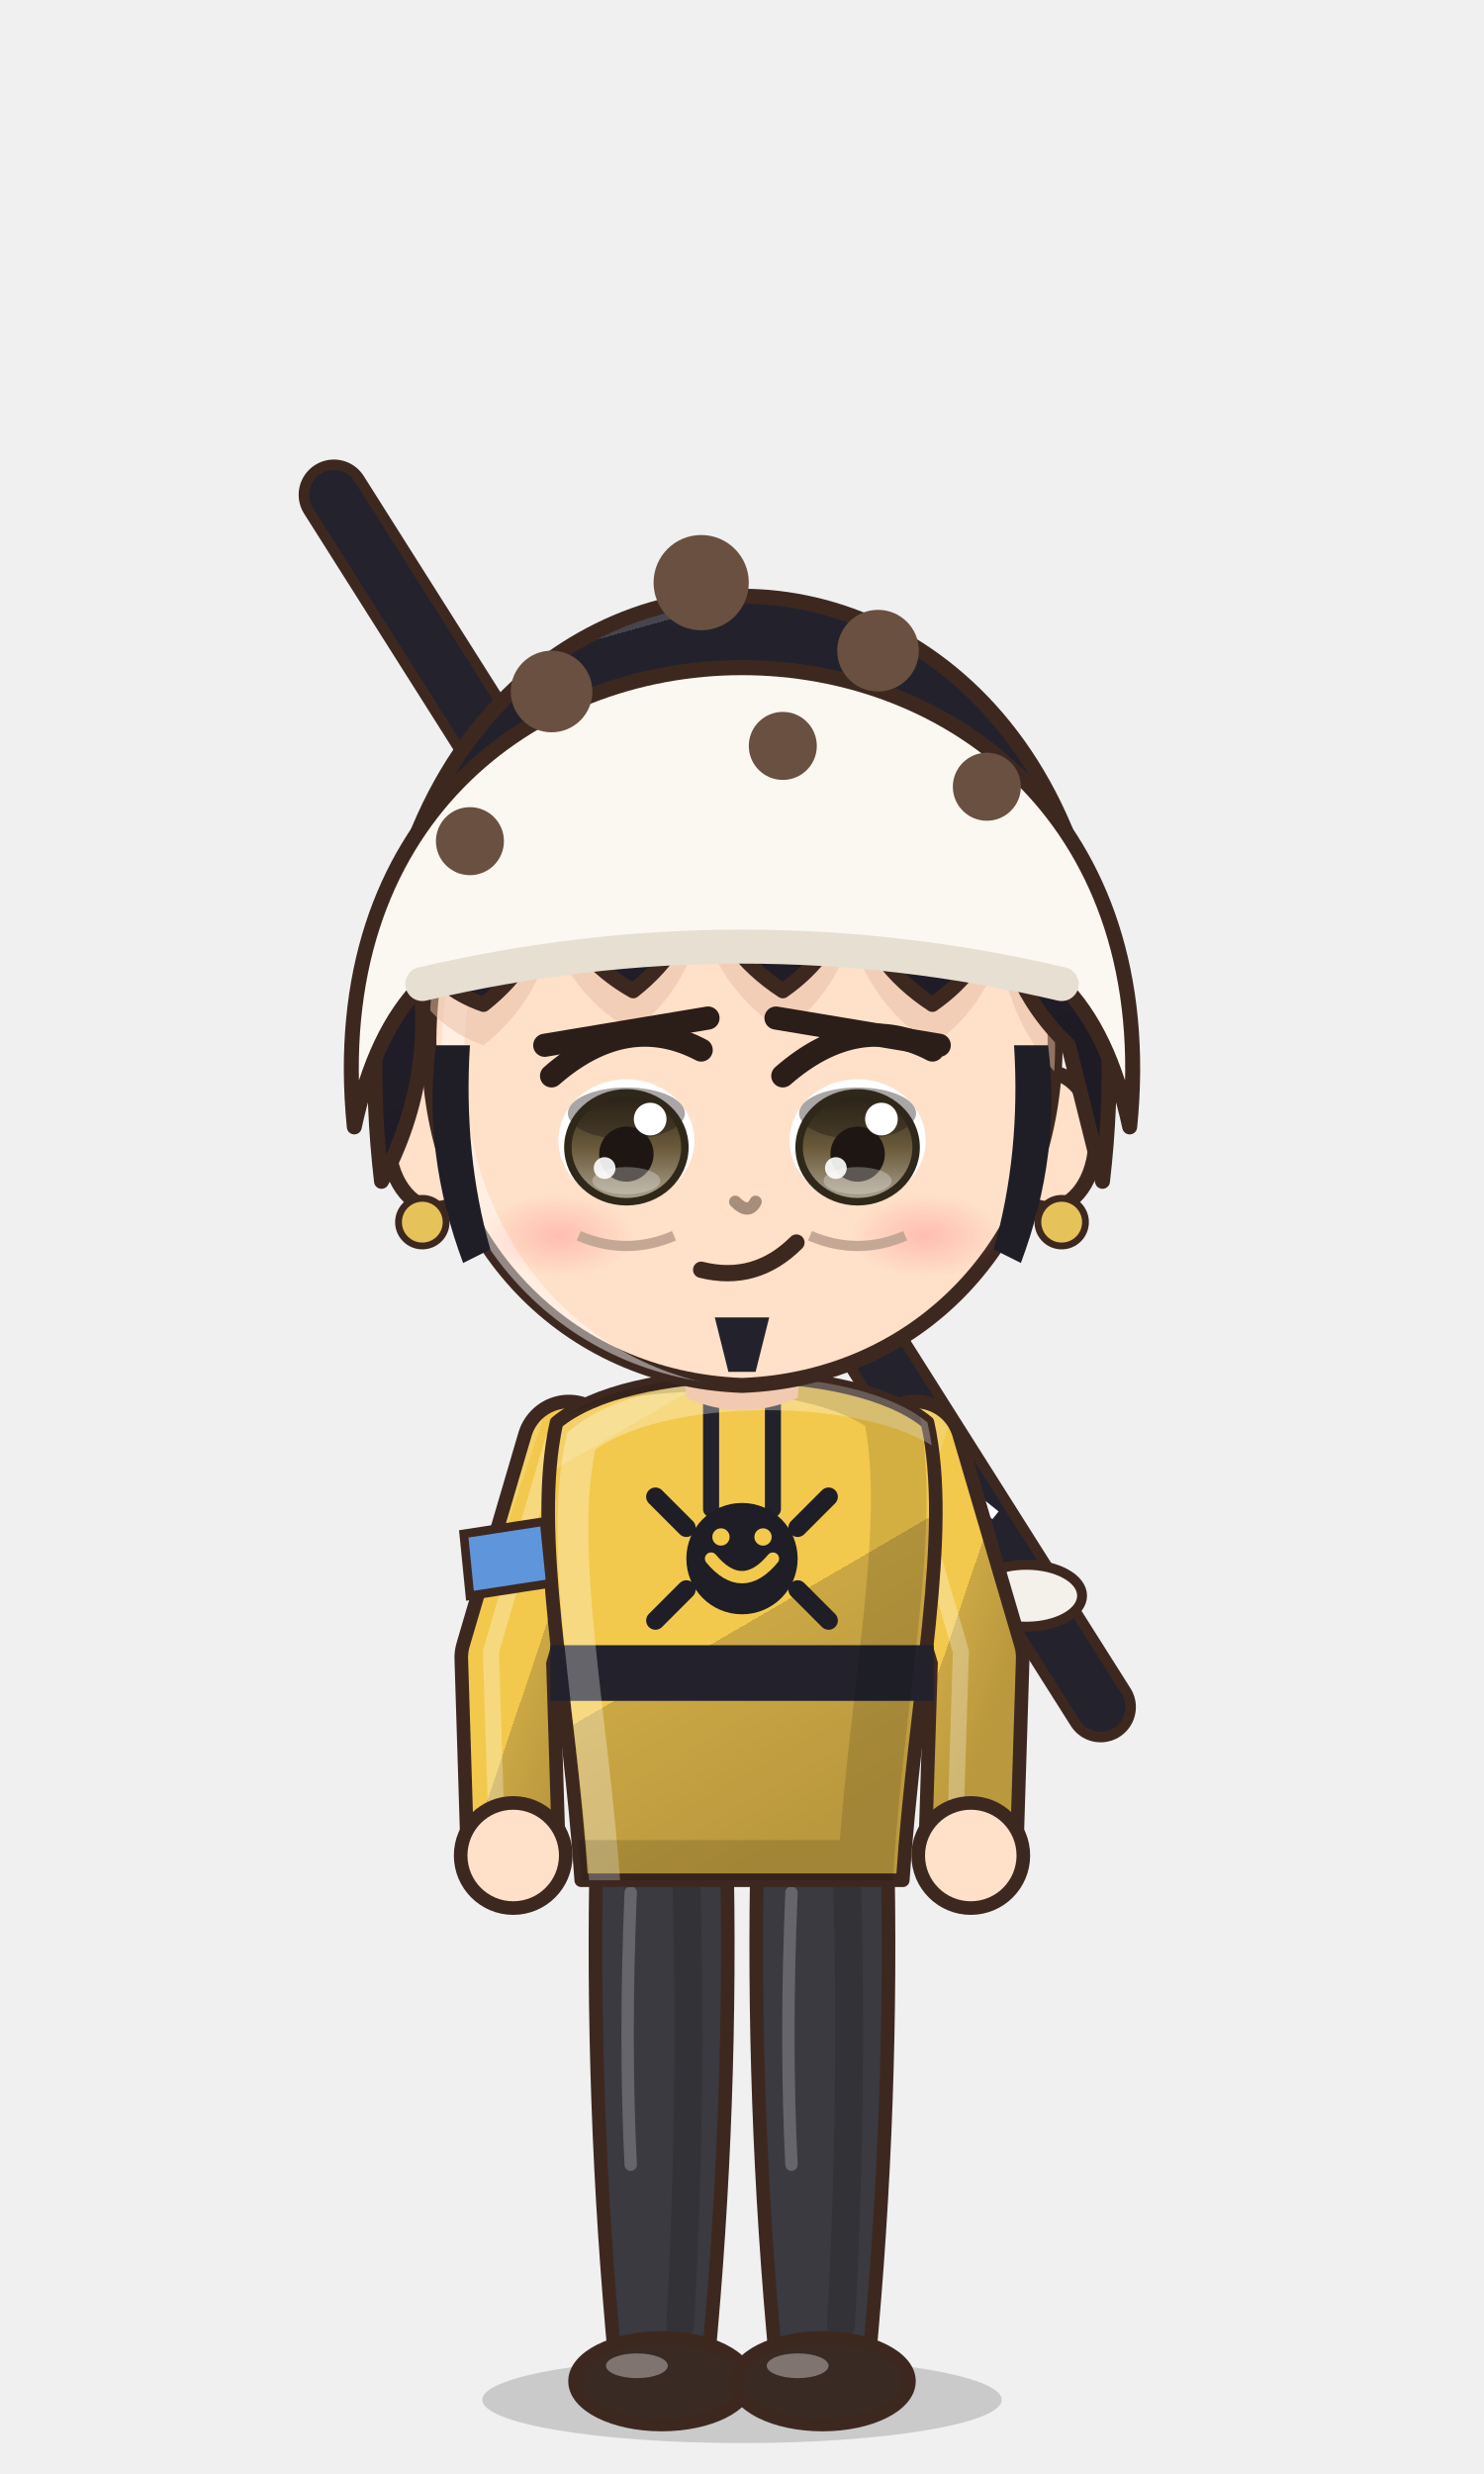
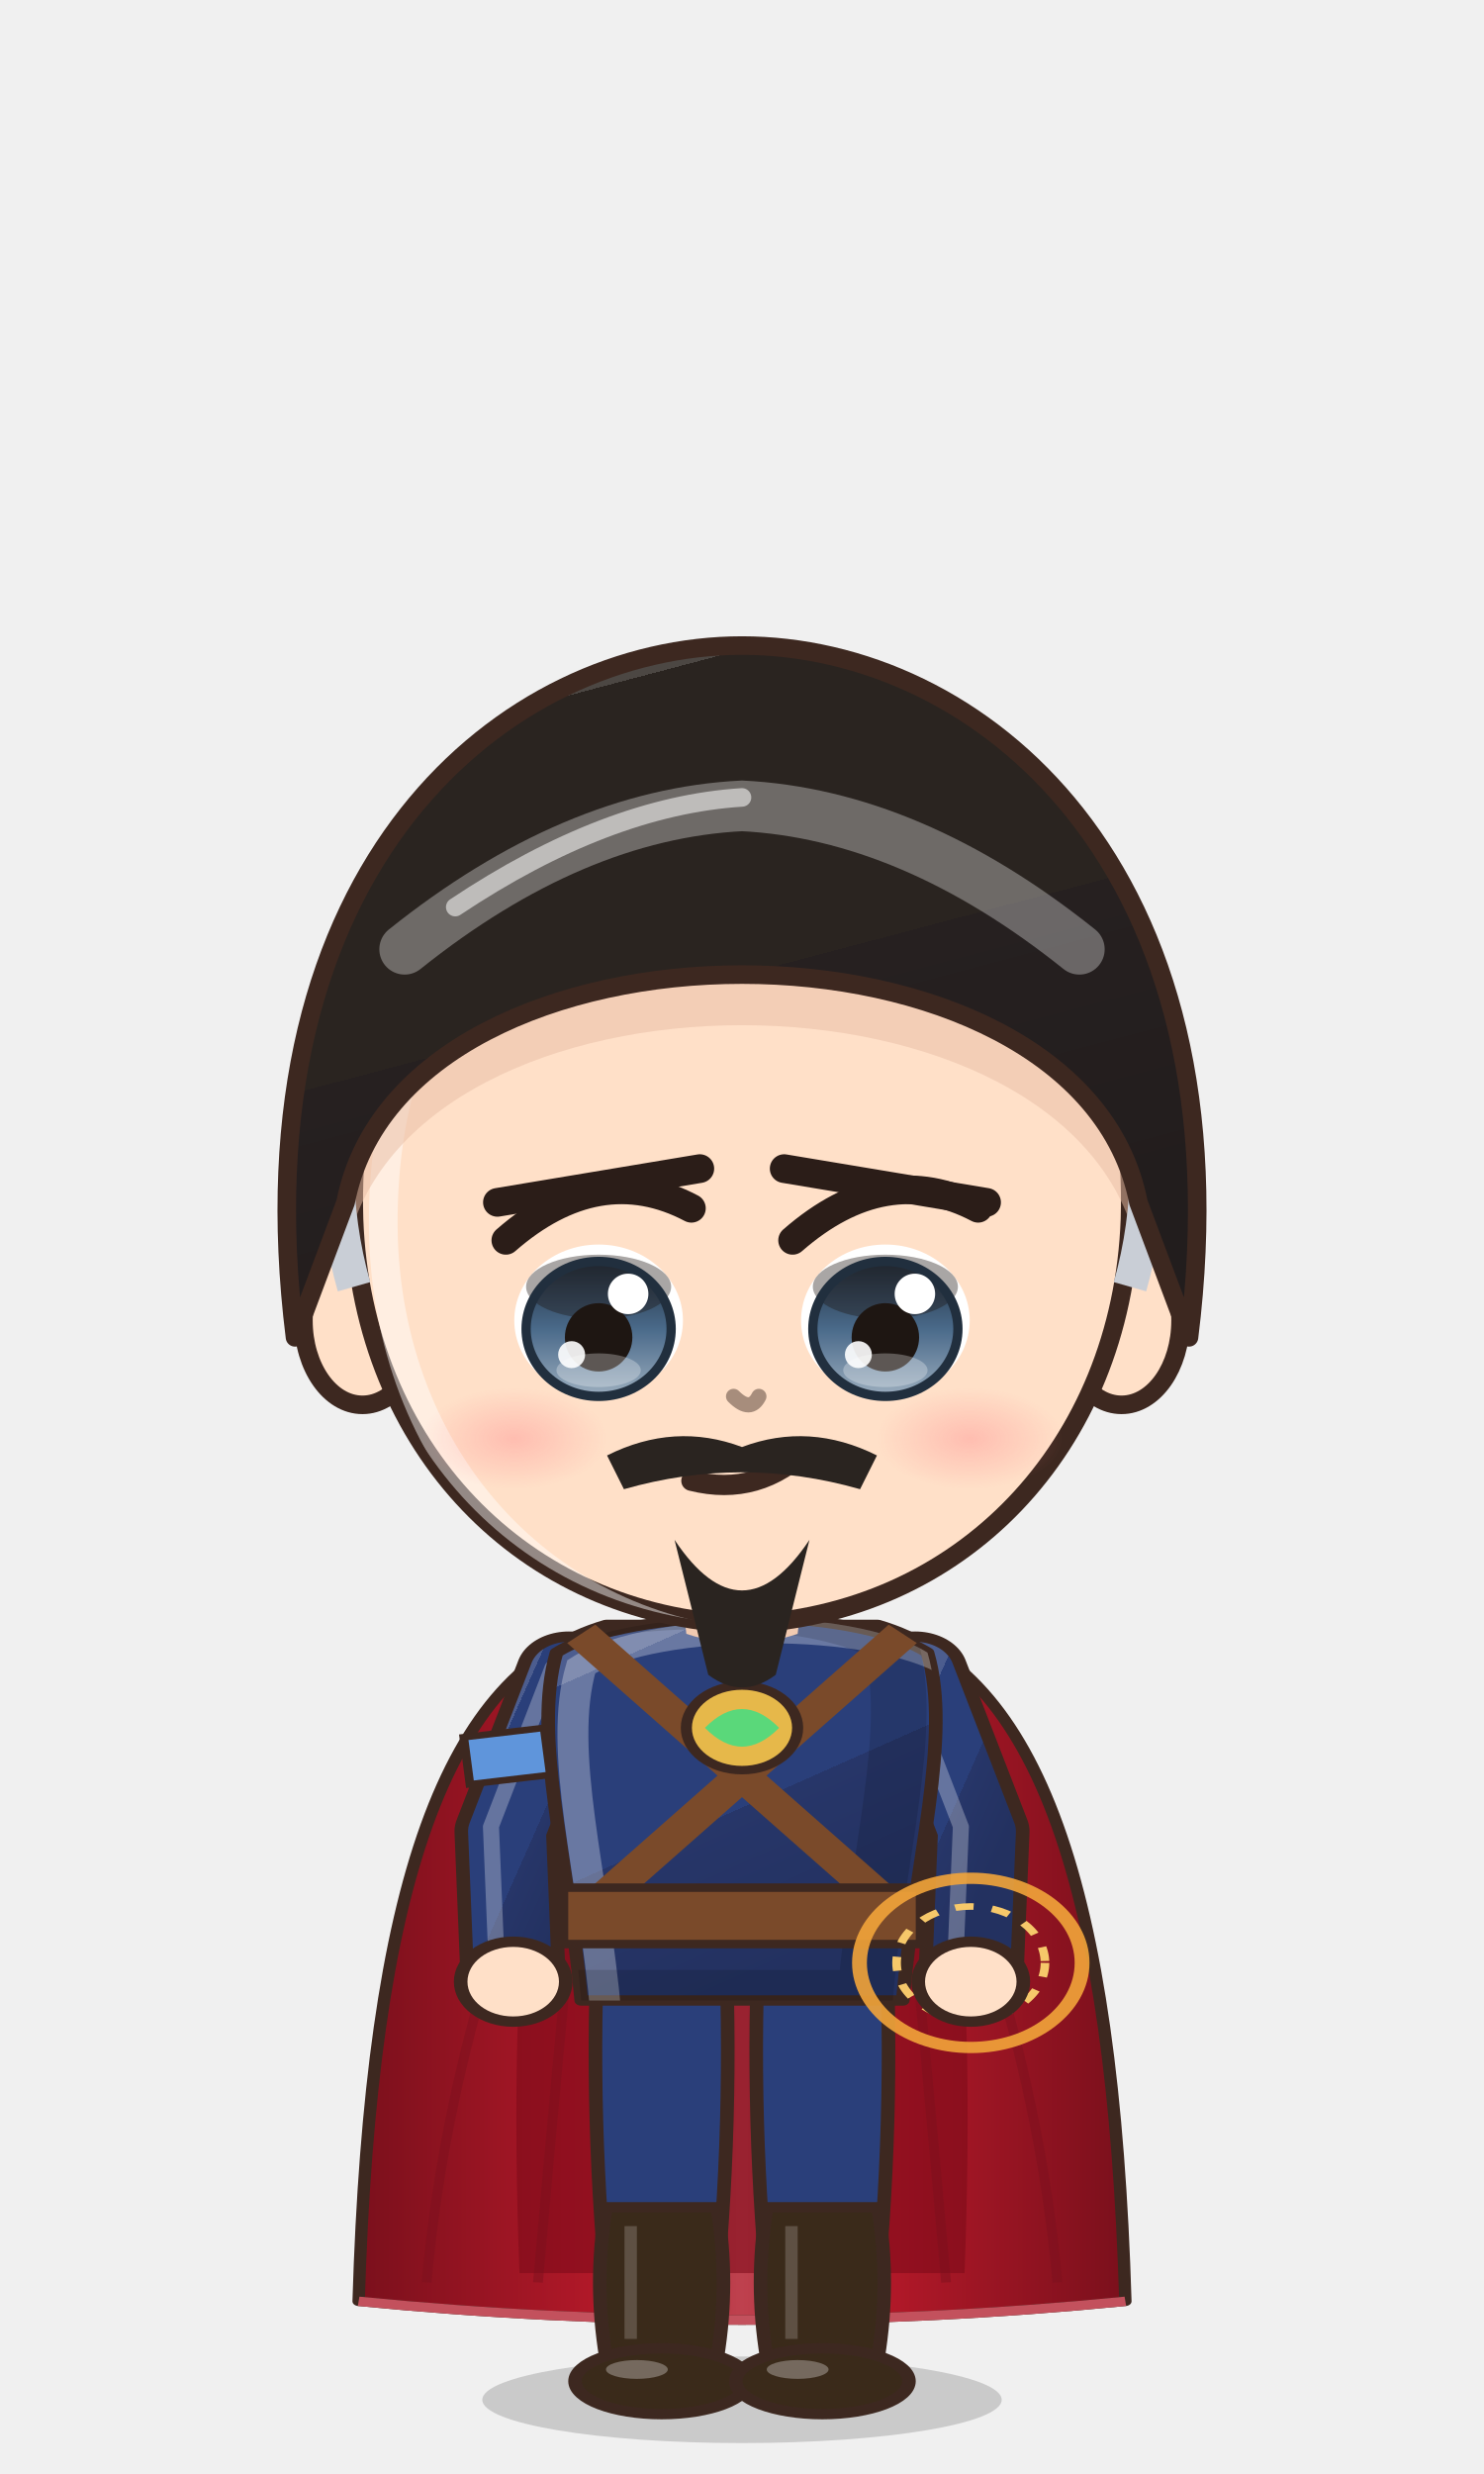
<svg xmlns="http://www.w3.org/2000/svg" viewBox="-120 -180 240 400" width="81.6" height="136.0">
  <defs>
    <linearGradient id="hair51" x1="0" y1="0" x2=".35" y2="1">
-       <stop offset="0" stop-color="#46454d" />
-       <stop offset=".16" stop-color="#46454d" />
-       <stop offset=".16" stop-color="#23222c" />
-       <stop offset=".58" stop-color="#23222c" />
-       <stop offset=".58" stop-color="#211e29" />
-       <stop offset="1" stop-color="#1e1b25" />
+       <stop offset="0" stop-color="#4c4743" />
+       <stop offset=".16" stop-color="#4c4743" />
+       <stop offset=".16" stop-color="#2a2420" />
+       <stop offset=".58" stop-color="#2a2420" />
+       <stop offset=".58" stop-color="#262020" />
+       <stop offset="1" stop-color="#221d1d" />
    </linearGradient>
    <radialGradient id="skin51" cx=".4" cy=".32" r=".85">
      <stop offset="0" stop-color="#ffe0c8" />
      <stop offset=".84" stop-color="#ffe0c8" />
      <stop offset=".84" stop-color="#f1cab1" />
      <stop offset="1" stop-color="#f1cab1" />
    </radialGradient>
    <linearGradient id="cloth51" x1="0" y1="0" x2=".45" y2="1">
-       <stop offset="0" stop-color="#f4d168" />
-       <stop offset=".16" stop-color="#f4d168" />
-       <stop offset=".16" stop-color="#f2c94c" />
-       <stop offset=".6" stop-color="#f2c94c" />
-       <stop offset=".6" stop-color="#cba744" />
-       <stop offset="1" stop-color="#ba993e" />
+       <stop offset="0" stop-color="#4c5d8f" />
+       <stop offset=".16" stop-color="#4c5d8f" />
+       <stop offset=".16" stop-color="#2a3f7a" />
+       <stop offset=".6" stop-color="#2a3f7a" />
+       <stop offset=".6" stop-color="#273669" />
+       <stop offset="1" stop-color="#233160" />
    </linearGradient>
    <linearGradient id="iris51" x1="0" y1="0" x2="0" y2="1">
-       <stop offset="0" stop-color="#2f281a" />
-       <stop offset=".5" stop-color="#6a5a3a" />
-       <stop offset="1" stop-color="#ada492" />
+       <stop offset="0" stop-color="#212f3e" />
+       <stop offset=".5" stop-color="#4a6a8a" />
+       <stop offset="1" stop-color="#9badbe" />
    </linearGradient>
    <linearGradient id="gold51" x1="0" y1="0" x2="1" y2="1">
      <stop offset="0" stop-color="#f6d27a" />
      <stop offset=".55" stop-color="#d9a63a" />
      <stop offset="1" stop-color="#a8761e" />
    </linearGradient>
    <linearGradient id="steel51" x1="0" y1="0" x2="1" y2="1">
      <stop offset="0" stop-color="#e4e8ee" />
      <stop offset=".5" stop-color="#9aa3ad" />
      <stop offset="1" stop-color="#5a606a" />
    </linearGradient>
    <linearGradient id="beard51" x1="0" y1="0" x2="0" y2="1">
      <stop offset="0" stop-color="#e6e6ea" />
      <stop offset="1" stop-color="#b8b8c2" />
    </linearGradient>
    <radialGradient id="hawkiris51" cx=".45" cy=".4" r=".7">
      <stop offset="0" stop-color="#ffe27a" />
      <stop offset=".6" stop-color="#e8a52a" />
      <stop offset="1" stop-color="#9a5a12" />
    </radialGradient>
    <linearGradient id="straw51" x1="0" y1="0" x2=".3" y2="1">
      <stop offset="0" stop-color="#ffe7aa" />
      <stop offset=".16" stop-color="#ffe7aa" />
      <stop offset=".16" stop-color="#ffe39a" />
      <stop offset=".58" stop-color="#ffe39a" />
      <stop offset=".58" stop-color="#e9b456" />
      <stop offset="1" stop-color="#d6a54f" />
    </linearGradient>
    <radialGradient id="blush51">
      <stop offset="0" stop-color="#ff7f86" stop-opacity=".9" />
      <stop offset="1" stop-color="#ff7f86" stop-opacity="0" />
    </radialGradient>
    <clipPath id="face51">
      <path d="M -46,-4 C -47,-38 -25,-55 0,-55 C 25,-55 47,-38 46,-4 C 45,23 26,43 0,44 C -26,43 -45,23 -46,-4 Z" />
    </clipPath>
    <clipPath id="torso51">
      <path d="M -30,50 C -34,68 -28,94 -26,124 L 26,124 C 28,94 34,68 30,50 C 18,40 -18,40 -30,50 Z" />
    </clipPath>
  </defs>
  <ellipse cx="0" cy="208" rx="42" ry="7" fill="#000000" opacity=".16" />
-   <g transform="translate(0,44.0) scale(1.100,1.100) translate(0,-44)" />
-   <g transform="translate(0,205) scale(1,1) translate(0,-205)">
-     <path d="M 58,96 L -66,-100" stroke="#3d2820" stroke-width="11.4" stroke-linecap="round" />
-     <path d="M 58,96 L -66,-100" stroke="#24222c" stroke-width="8" stroke-linecap="round" />
-     <path d="M 36,61 l -5,4 m 0,-8 l 10,8" stroke="#ffffff" stroke-width="1.6" />
-     <path d="M 14,26 l -5,4 m 0,-8 l 10,8" stroke="#ffffff" stroke-width="1.6" />
-     <path d="M -8,-9 l -5,4 m 0,-8 l 10,8" stroke="#ffffff" stroke-width="1.6" />
-     <path d="M -30,-44 l -5,4 m 0,-8 l 10,8" stroke="#ffffff" stroke-width="1.6" />
-     <ellipse cx="46" cy="78" rx="9" ry="5" fill="#f4f1ea" stroke="#3d2820" stroke-width="1.6" />
-     <path d="M -23.5,118 Q -24.5,160.0 -20.5,202 L -5.5,202 Q -1.5,160.0 -2.5,118 Z" fill="#3a3a40" stroke="#3d2820" stroke-width="2.2" stroke-linejoin="round" />
-     <path d="M -9,124 Q -8,160 -10,196" stroke="#000000" stroke-width="4.5" fill="none" opacity=".14" stroke-linecap="round" />
-     <path d="M -18,126 Q -19,150 -18,170" stroke="#ffffff" stroke-width="2" fill="none" opacity=".22" stroke-linecap="round" />
-     <ellipse cx="-13" cy="205" rx="14" ry="7" fill="#3a2a24" stroke="#3d2820" stroke-width="2.2" stroke-linejoin="round" />
-     <ellipse cx="-17" cy="202.5" rx="5" ry="2" fill="#ffffff" opacity=".35" />
-     <path d="M 2.5,118 Q 1.5,160.0 5.5,202 L 20.5,202 Q 24.5,160.0 23.5,118 Z" fill="#3a3a40" stroke="#3d2820" stroke-width="2.2" stroke-linejoin="round" />
-     <path d="M 17,124 Q 18,160 16,196" stroke="#000000" stroke-width="4.5" fill="none" opacity=".14" stroke-linecap="round" />
-     <path d="M 8,126 Q 7,150 8,170" stroke="#ffffff" stroke-width="2" fill="none" opacity=".22" stroke-linecap="round" />
-     <ellipse cx="13" cy="205" rx="14" ry="7" fill="#3a2a24" stroke="#3d2820" stroke-width="2.2" stroke-linejoin="round" />
-     <ellipse cx="9" cy="202.5" rx="5" ry="2" fill="#ffffff" opacity=".35" />
+   <g transform="translate(0,82.6) scale(1.364,1.364) translate(0,-44)" />
+   <g transform="translate(0,205) scale(1.0,0.76) translate(0,-205)">
+     <defs>
+       <linearGradient id="cp51" x1="0" y1="0" x2="1" y2="0">
+         <stop offset="0" stop-color="#7b101c" />
+         <stop offset=".3" stop-color="#b01828" />
+         <stop offset=".5" stop-color="#be414e" />
+         <stop offset=".7" stop-color="#b01828" />
+         <stop offset="1" stop-color="#7b101c" />
+       </linearGradient>
+     </defs>
+     <path d="M -22,44 C -48.0,54 -60,100 -62,188 Q 0,196 62,188 C 60,100 48.0,54 22,44 Z" fill="url(#cp51)" stroke="#3d2820" stroke-width="2" stroke-linejoin="round" />
+     <path d="M -22,46 C -34,60 -38,110 -36,182 L 36,182 C 38,110 34,60 22,46 Z" fill="#7a0a18" opacity=".55" />
+     <path d="M -33.0,184 Q -29.0,124.0 -24,58" stroke="#7b101c" stroke-width="1.6" fill="none" opacity=".45" />
+     <path d="M -51.0,184 Q -47.0,124.0 -24,58" stroke="#7b101c" stroke-width="1.6" fill="none" opacity=".45" />
+     <path d="M 33.0,184 Q 29.0,124.0 24,58" stroke="#7b101c" stroke-width="1.6" fill="none" opacity=".45" />
+     <path d="M 51.0,184 Q 47.0,124.0 24,58" stroke="#7b101c" stroke-width="1.6" fill="none" opacity=".45" />
+     <path d="M -62,188 Q 0,196 62,188" stroke="#c3515d" stroke-width="2" fill="none" />
+     <path d="M -23.5,118 Q -24.5,160.0 -20.5,202 L -5.5,202 Q -1.5,160.0 -2.5,118 Z" fill="#2a3f7a" stroke="#3d2820" stroke-width="2.2" stroke-linejoin="round" />
+     <path d="M -22,168 Q -24,184.0 -22,200 L -4,200 Q -2,184.0 -4,168 Z" fill="#3a2a1a" stroke="#3d2820" stroke-width="2.2" stroke-linejoin="round" />
+     <path d="M -18,172 L -18,196" stroke="#ffffff" stroke-width="2" opacity=".18" />
+     <ellipse cx="-13" cy="205" rx="14" ry="7" fill="#3a2a1a" stroke="#3d2820" stroke-width="2.2" stroke-linejoin="round" />
+     <ellipse cx="-17" cy="202.5" rx="5" ry="2" fill="#ffffff" opacity=".3" />
+     <path d="M 2.5,118 Q 1.5,160.0 5.5,202 L 20.5,202 Q 24.5,160.0 23.5,118 Z" fill="#2a3f7a" stroke="#3d2820" stroke-width="2.2" stroke-linejoin="round" />
+     <path d="M 4,168 Q 2,184.0 4,200 L 22,200 Q 24,184.0 22,168 Z" fill="#3a2a1a" stroke="#3d2820" stroke-width="2.2" stroke-linejoin="round" />
+     <path d="M 8,172 L 8,196" stroke="#ffffff" stroke-width="2" opacity=".18" />
+     <ellipse cx="13" cy="205" rx="14" ry="7" fill="#3a2a1a" stroke="#3d2820" stroke-width="2.2" stroke-linejoin="round" />
+     <ellipse cx="9" cy="202.5" rx="5" ry="2" fill="#ffffff" opacity=".3" />
    <path d="M -28,54 L -38,88 L -37,120" stroke="#3d2820" stroke-width="17" fill="none" stroke-linecap="round" stroke-linejoin="round" />
    <path d="M -28,54 L -38,88 L -37,120" stroke="url(#cloth51)" stroke-width="12.6" fill="none" stroke-linecap="round" stroke-linejoin="round" />
    <path d="M -28,54 L -38,88 L -37,120" transform="translate(-2.6,-1)" stroke="#ffffff" stroke-width="2.6" fill="none" stroke-linecap="round" stroke-linejoin="round" opacity=".28" />
    <path d="M 28,54 L 38,88 L 37,120" stroke="#3d2820" stroke-width="17" fill="none" stroke-linecap="round" stroke-linejoin="round" />
    <path d="M 28,54 L 38,88 L 37,120" stroke="url(#cloth51)" stroke-width="12.6" fill="none" stroke-linecap="round" stroke-linejoin="round" />
    <path d="M 28,54 L 38,88 L 37,120" transform="translate(-2.6,-1)" stroke="#ffffff" stroke-width="2.6" fill="none" stroke-linecap="round" stroke-linejoin="round" opacity=".28" />
    <path d="M -30,50 C -34,68 -28,94 -26,124 L 26,124 C 28,94 34,68 30,50 C 18,40 -18,40 -30,50 Z" fill="url(#cloth51)" stroke="#3d2820" stroke-width="2.2" stroke-linejoin="round" />
-     <path d="M -31,86 L 31,86 L 31,95 L -31,95 Z" fill="#23222c" />
-     <path d="M -5,46 L -5,64 M 5,46 L 5,64" stroke="#23222c" stroke-width="2.6" stroke-linecap="round" />
    <g clip-path="url(#torso51)">
      <path d="M -30,50 C -34,68 -28,94 -26,124 L 26,124 C 28,94 34,68 30,50 C 18,40 -18,40 -30,50 Z" transform="translate(4,3)" fill="none" stroke="#ffffff" stroke-width="5" opacity=".3" />
      <path d="M -30,50 C -34,68 -28,94 -26,124 L 26,124 C 28,94 34,68 30,50 C 18,40 -18,40 -30,50 Z" transform="translate(-6,-2)" fill="none" stroke="#000000" stroke-width="9" opacity=".13" />
    </g>
-     <circle cx="0" cy="72" r="9" fill="#1f1d26" />
-     <path d="M -5,72 Q 0,78 5,72" stroke="#f2c94c" stroke-width="2" fill="none" stroke-linecap="round" />
-     <circle cx="-3.4" cy="68.5" r="1.4" fill="#f2c94c" />
-     <circle cx="3.4" cy="68.5" r="1.4" fill="#f2c94c" />
-     <path d="M -14,62 L -9,67 M 14,62 L 9,67 M -14,82 L -9,77 M 14,82 L 9,77" stroke="#1f1d26" stroke-width="3" stroke-linecap="round" />
+     <path d="M -26,46 L 24,104 M 26,46 L -24,104" stroke="#7a4a2a" stroke-width="6" />
+     <path d="M -29,100 L 29,100 L 29,112 L -29,112 Z" fill="#7a4a2a" stroke="#3d2820" stroke-width="1.8" stroke-linejoin="round" />
+     <circle cx="0" cy="66" r="9" fill="#e6b84a" stroke="#3d2820" stroke-width="1.8" stroke-linejoin="round" />
+     <path d="M -6,66 Q 0,58 6,66 Q 0,74 -6,66 Z" fill="#5ad87a" />
+     <circle cx="37" cy="116" r="18" fill="none" stroke="#f2a43a" stroke-width="2.4" opacity=".9" />
+     <circle cx="37" cy="116" r="12" fill="none" stroke="#f6c86a" stroke-width="1.4" stroke-dasharray="3 3" />
    <circle cx="-37" cy="120" r="8.5" fill="url(#skin51)" stroke="#3d2820" stroke-width="2.2" />
    <circle cx="37" cy="120" r="8.5" fill="url(#skin51)" stroke="#3d2820" stroke-width="2.2" />
    <path d="M -45,68 L -32,66 L -31,76 L -44,78 Z" fill="#5f95db" stroke="#3d2820" stroke-width="1.4" />
    <path d="M -10,34 L 10,34 L 9,46 Q 0,50 -9,46 Z" fill="#f1cab1" />
  </g>
-   <g transform="translate(0,44.0) scale(1.100,1.100) translate(0,-44)">
+   <g transform="translate(0,82.6) scale(1.364,1.364) translate(0,-44)">
    <ellipse cx="-45" cy="8" rx="7" ry="10" fill="url(#skin51)" stroke="#3d2820" stroke-width="2.2" stroke-linejoin="round" />
    <ellipse cx="45" cy="8" rx="7" ry="10" fill="url(#skin51)" stroke="#3d2820" stroke-width="2.2" stroke-linejoin="round" />
    <path d="M -46,-4 C -47,-38 -25,-55 0,-55 C 25,-55 47,-38 46,-4 C 45,23 26,43 0,44 C -26,43 -45,23 -46,-4 Z" fill="url(#skin51)" stroke="#3d2820" stroke-width="2.2" stroke-linejoin="round" />
    <g clip-path="url(#face51)">
      <path d="M -46,-4 C -47,-38 -25,-55 0,-55 C 25,-55 47,-38 46,-4 C 45,23 26,43 0,44 C -26,43 -45,23 -46,-4 Z" transform="translate(3.5,2.5)" fill="none" stroke="#ffffff" stroke-width="3.4" opacity=".45" />
    </g>
    <g clip-path="url(#face51)">
-       <path d="M -53,14 C -60,-46 -28,-72 0,-72 C 28,-72 60,-46 53,14 L 48,-6 Q 39.4,-14.2 38,-26 Q 35.5,-17.2 28,-12 Q 19.1,-17.8 16,-28 Q 13.5,-19.2 6,-14 Q -2.9,-19.8 -6,-30 Q -8.1,-20.2 -16,-14 Q -24.5,-18.8 -28,-28 Q -30.1,-18.2 -38,-12 Q -44.4,-14.2 -48,-20 Q -44.4,-2.1 -53,14 Z" transform="translate(0,6)" fill="#e7bca4" opacity=".5" />
+       <path d="M -53,10 C -60,-46 -28,-72 0,-72 C 28,-72 60,-46 53,10 L 47,-6 C 40,-42 -40,-42 -47,-6 Z" transform="translate(0,6)" fill="#e7bca4" opacity=".5" />
    </g>
    <ellipse cx="-17" cy="8" rx="10" ry="9" fill="#ffffff" />
    <ellipse cx="-17" cy="9" rx="8.6" ry="8" fill="url(#iris51)" />
    <ellipse cx="-17" cy="4.0" rx="8.6" ry="3.8" fill="#1e1612" opacity=".38" />
-     <ellipse cx="-17" cy="9" rx="8.6" ry="8" fill="none" stroke="#2f281a" stroke-width="1.1" />
+     <ellipse cx="-17" cy="9" rx="8.6" ry="8" fill="none" stroke="#212f3e" stroke-width="1.1" />
    <ellipse cx="-17" cy="10" rx="4" ry="4.05" fill="#1e1612" />
    <ellipse cx="-17" cy="13.9" rx="5" ry="2.0" fill="#ffffff" opacity=".28" />
    <circle cx="-13.5" cy="4.85" r="2.4" fill="#ffffff" />
    <circle cx="-20.2" cy="12.05" r="1.6" fill="#ffffff" opacity=".9" />
    <path d="M -28,-1.5 Q -17,-11.1 -6,-5.3" stroke="#2b1d18" stroke-width="3.4" fill="none" stroke-linecap="round" />
    <path d="M -29,-6 L -5,-10" stroke="#2b1d18" stroke-width="3.4" stroke-linecap="round" />
    <ellipse cx="17" cy="8" rx="10" ry="9" fill="#ffffff" />
    <ellipse cx="17" cy="9" rx="8.6" ry="8" fill="url(#iris51)" />
    <ellipse cx="17" cy="4.0" rx="8.6" ry="3.8" fill="#1e1612" opacity=".38" />
-     <ellipse cx="17" cy="9" rx="8.6" ry="8" fill="none" stroke="#2f281a" stroke-width="1.1" />
+     <ellipse cx="17" cy="9" rx="8.6" ry="8" fill="none" stroke="#212f3e" stroke-width="1.1" />
    <ellipse cx="17" cy="10" rx="4" ry="4.05" fill="#1e1612" />
    <ellipse cx="17" cy="13.9" rx="5" ry="2.0" fill="#ffffff" opacity=".28" />
    <circle cx="20.5" cy="4.85" r="2.4" fill="#ffffff" />
    <circle cx="13.8" cy="12.05" r="1.6" fill="#ffffff" opacity=".9" />
    <path d="M 6,-1.5 Q 17,-11.1 28,-5.3" stroke="#2b1d18" stroke-width="3.4" fill="none" stroke-linecap="round" />
    <path d="M 5,-10 L 29,-6" stroke="#2b1d18" stroke-width="3.4" stroke-linecap="round" />
    <path d="M -6,27 Q 2,29 8,23" stroke="#3d2820" stroke-width="2.4" fill="none" stroke-linecap="round" />
    <ellipse cx="-27" cy="22" rx="11" ry="6" fill="url(#blush51)" opacity="0.40" />
    <ellipse cx="27" cy="22" rx="11" ry="6" fill="url(#blush51)" opacity="0.40" />
    <path d="M -1,17 Q 1,19 2,17" stroke="#a78d7c" stroke-width="1.8" fill="none" stroke-linecap="round" />
-     <path d="M -4,34 L 4,34 L 2,42 L -2,42 Z" fill="#23222c" />
-     <path d="M -24,22 Q -17,25 -10,22 M 10,22 Q 17,25 24,22" stroke="#c4a895" stroke-width="1.5" fill="none" />
-     <path d="M -45,-6 Q -47,10 -41,26 L -37,24 Q -41,10 -40,-6 Z" fill="#1f1d26" />
-     <path d="M 45,-6 Q 47,10 41,26 L 37,24 Q 41,10 40,-6 Z" fill="#1f1d26" />
-     <circle cx="-47" cy="20" r="3.5" fill="#e6c25a" stroke="#3d2820" stroke-width="1" />
-     <circle cx="47" cy="20" r="3.5" fill="#e6c25a" stroke="#3d2820" stroke-width="1" />
-     <path d="M -53,14 C -60,-46 -28,-72 0,-72 C 28,-72 60,-46 53,14 L 48,-6 Q 39.4,-14.2 38,-26 Q 35.5,-17.2 28,-12 Q 19.1,-17.8 16,-28 Q 13.5,-19.2 6,-14 Q -2.9,-19.8 -6,-30 Q -8.1,-20.2 -16,-14 Q -24.5,-18.8 -28,-28 Q -30.1,-18.2 -38,-12 Q -44.4,-14.2 -48,-20 Q -44.4,-2.1 -53,14 Z" fill="url(#hair51)" stroke="#3d2820" stroke-width="2.2" stroke-linejoin="round" />
-     <path d="M -57,6 C -66,-84 66,-84 57,6 Q 54,-8 47,-15 Q 0,-26 -47,-15 Q -54,-8 -57,6 Z" fill="#fbf8f2" stroke="#3d2820" stroke-width="2.2" stroke-linejoin="round" />
-     <path d="M -47,-15 Q 0,-26 47,-15" stroke="#e6dfd2" stroke-width="5" fill="none" stroke-linecap="round" />
-     <circle cx="-28" cy="-58" r="6" fill="#6a5040" />
-     <circle cx="-6" cy="-74" r="7" fill="#6a5040" />
-     <circle cx="20" cy="-64" r="6" fill="#6a5040" />
-     <circle cx="36" cy="-44" r="5" fill="#6a5040" />
-     <circle cx="-40" cy="-36" r="5" fill="#6a5040" />
-     <circle cx="6" cy="-50" r="5" fill="#6a5040" />
+     <path d="M -8,34 Q 0,46 8,34 L 4,50 Q 0,53 -4,50 Z" fill="#2a2420" />
+     <path d="M -16,24 Q -8,20 0,23 Q 8,20 16,24 L 14,28 Q 0,24 -14,28 Z" fill="#2a2420" />
+     <path d="M -46,-26 Q -50,-10 -46,4" stroke="#c9ced6" stroke-width="4" fill="none" />
+     <path d="M 46,-26 Q 50,-10 46,4" stroke="#c9ced6" stroke-width="4" fill="none" />
+     <path d="M -53,10 C -60,-46 -28,-72 0,-72 C 28,-72 60,-46 53,10 L 47,-6 C 40,-42 -40,-42 -47,-6 Z" fill="url(#hair51)" stroke="#3d2820" stroke-width="2.2" stroke-linejoin="round" />
+     <defs>
+       <clipPath id="hf51">
+         <path d="M -53,10 C -60,-46 -28,-72 0,-72 C 28,-72 60,-46 53,10 L 47,-6 C 40,-42 -40,-42 -47,-6 Z" />
+       </clipPath>
+     </defs>
+     <g clip-path="url(#hf51)">
+       <path d="M -40,-36 Q -20,-52 0,-53 Q 20,-52 40,-36" stroke="#ffffff" stroke-width="6" fill="none" stroke-linecap="round" opacity=".32" />
+       <path d="M -34,-41 Q -16,-53 0,-54" stroke="#ffffff" stroke-width="2.2" fill="none" stroke-linecap="round" opacity=".55" />
+     </g>
  </g>
-   <g transform="translate(0,205) scale(1,1) translate(0,-205)" />
+   <g transform="translate(0,205) scale(1.0,0.76) translate(0,-205)" />
</svg>
